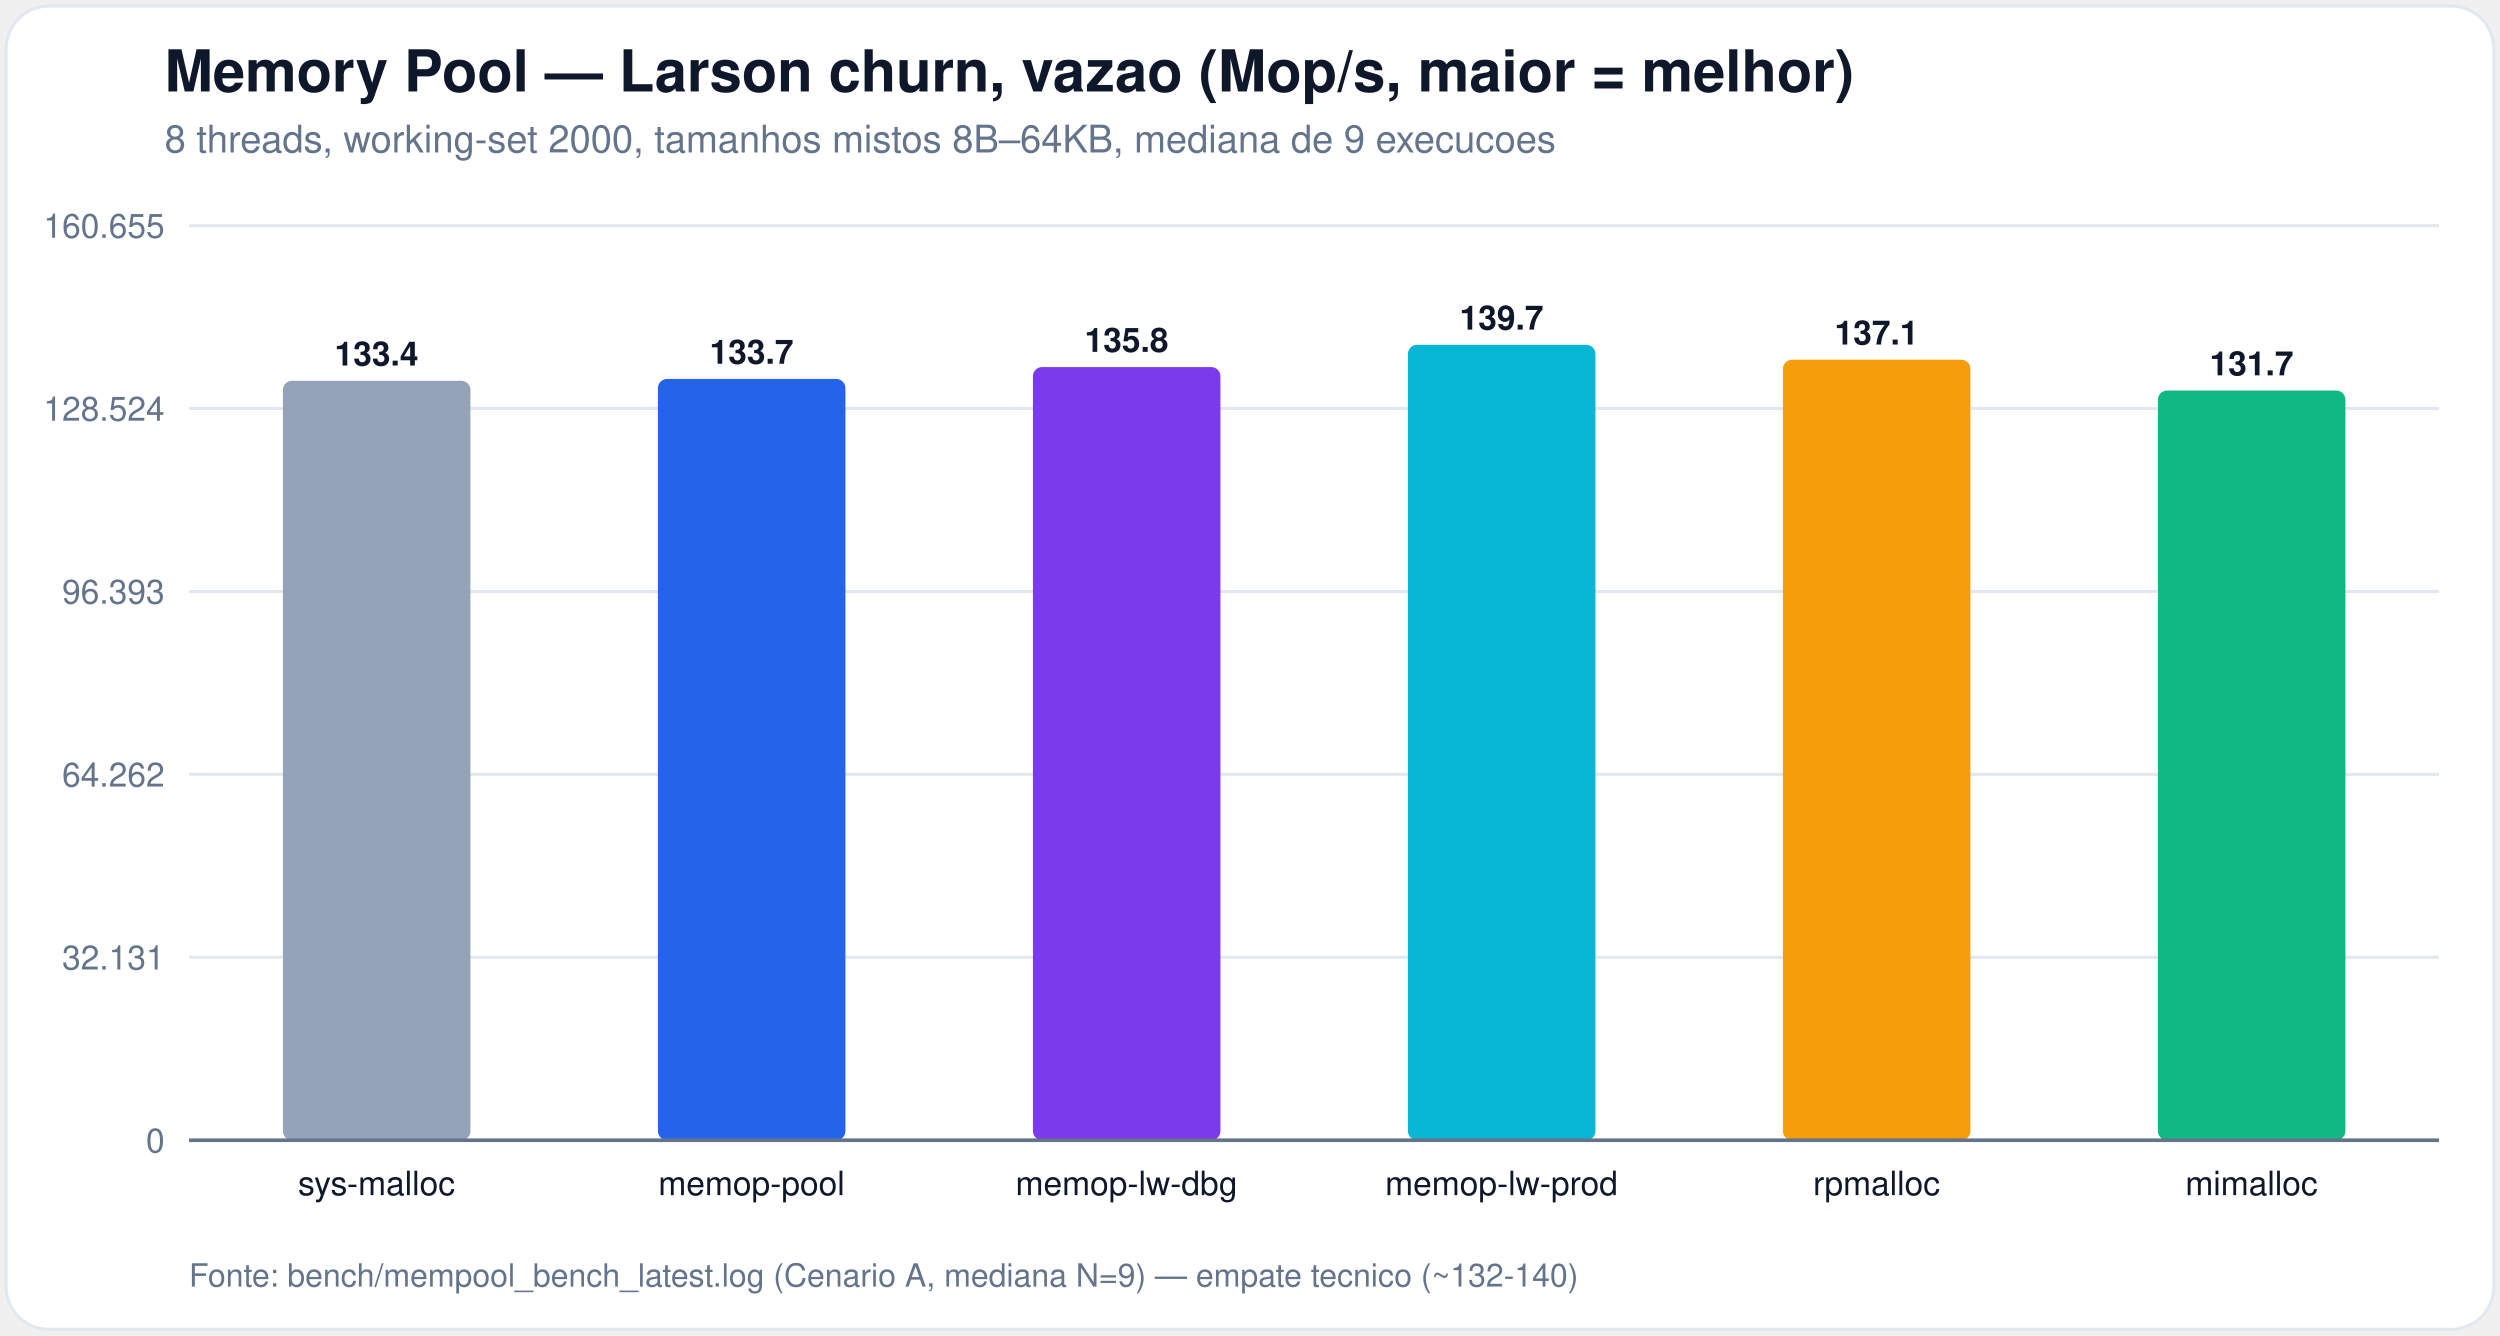
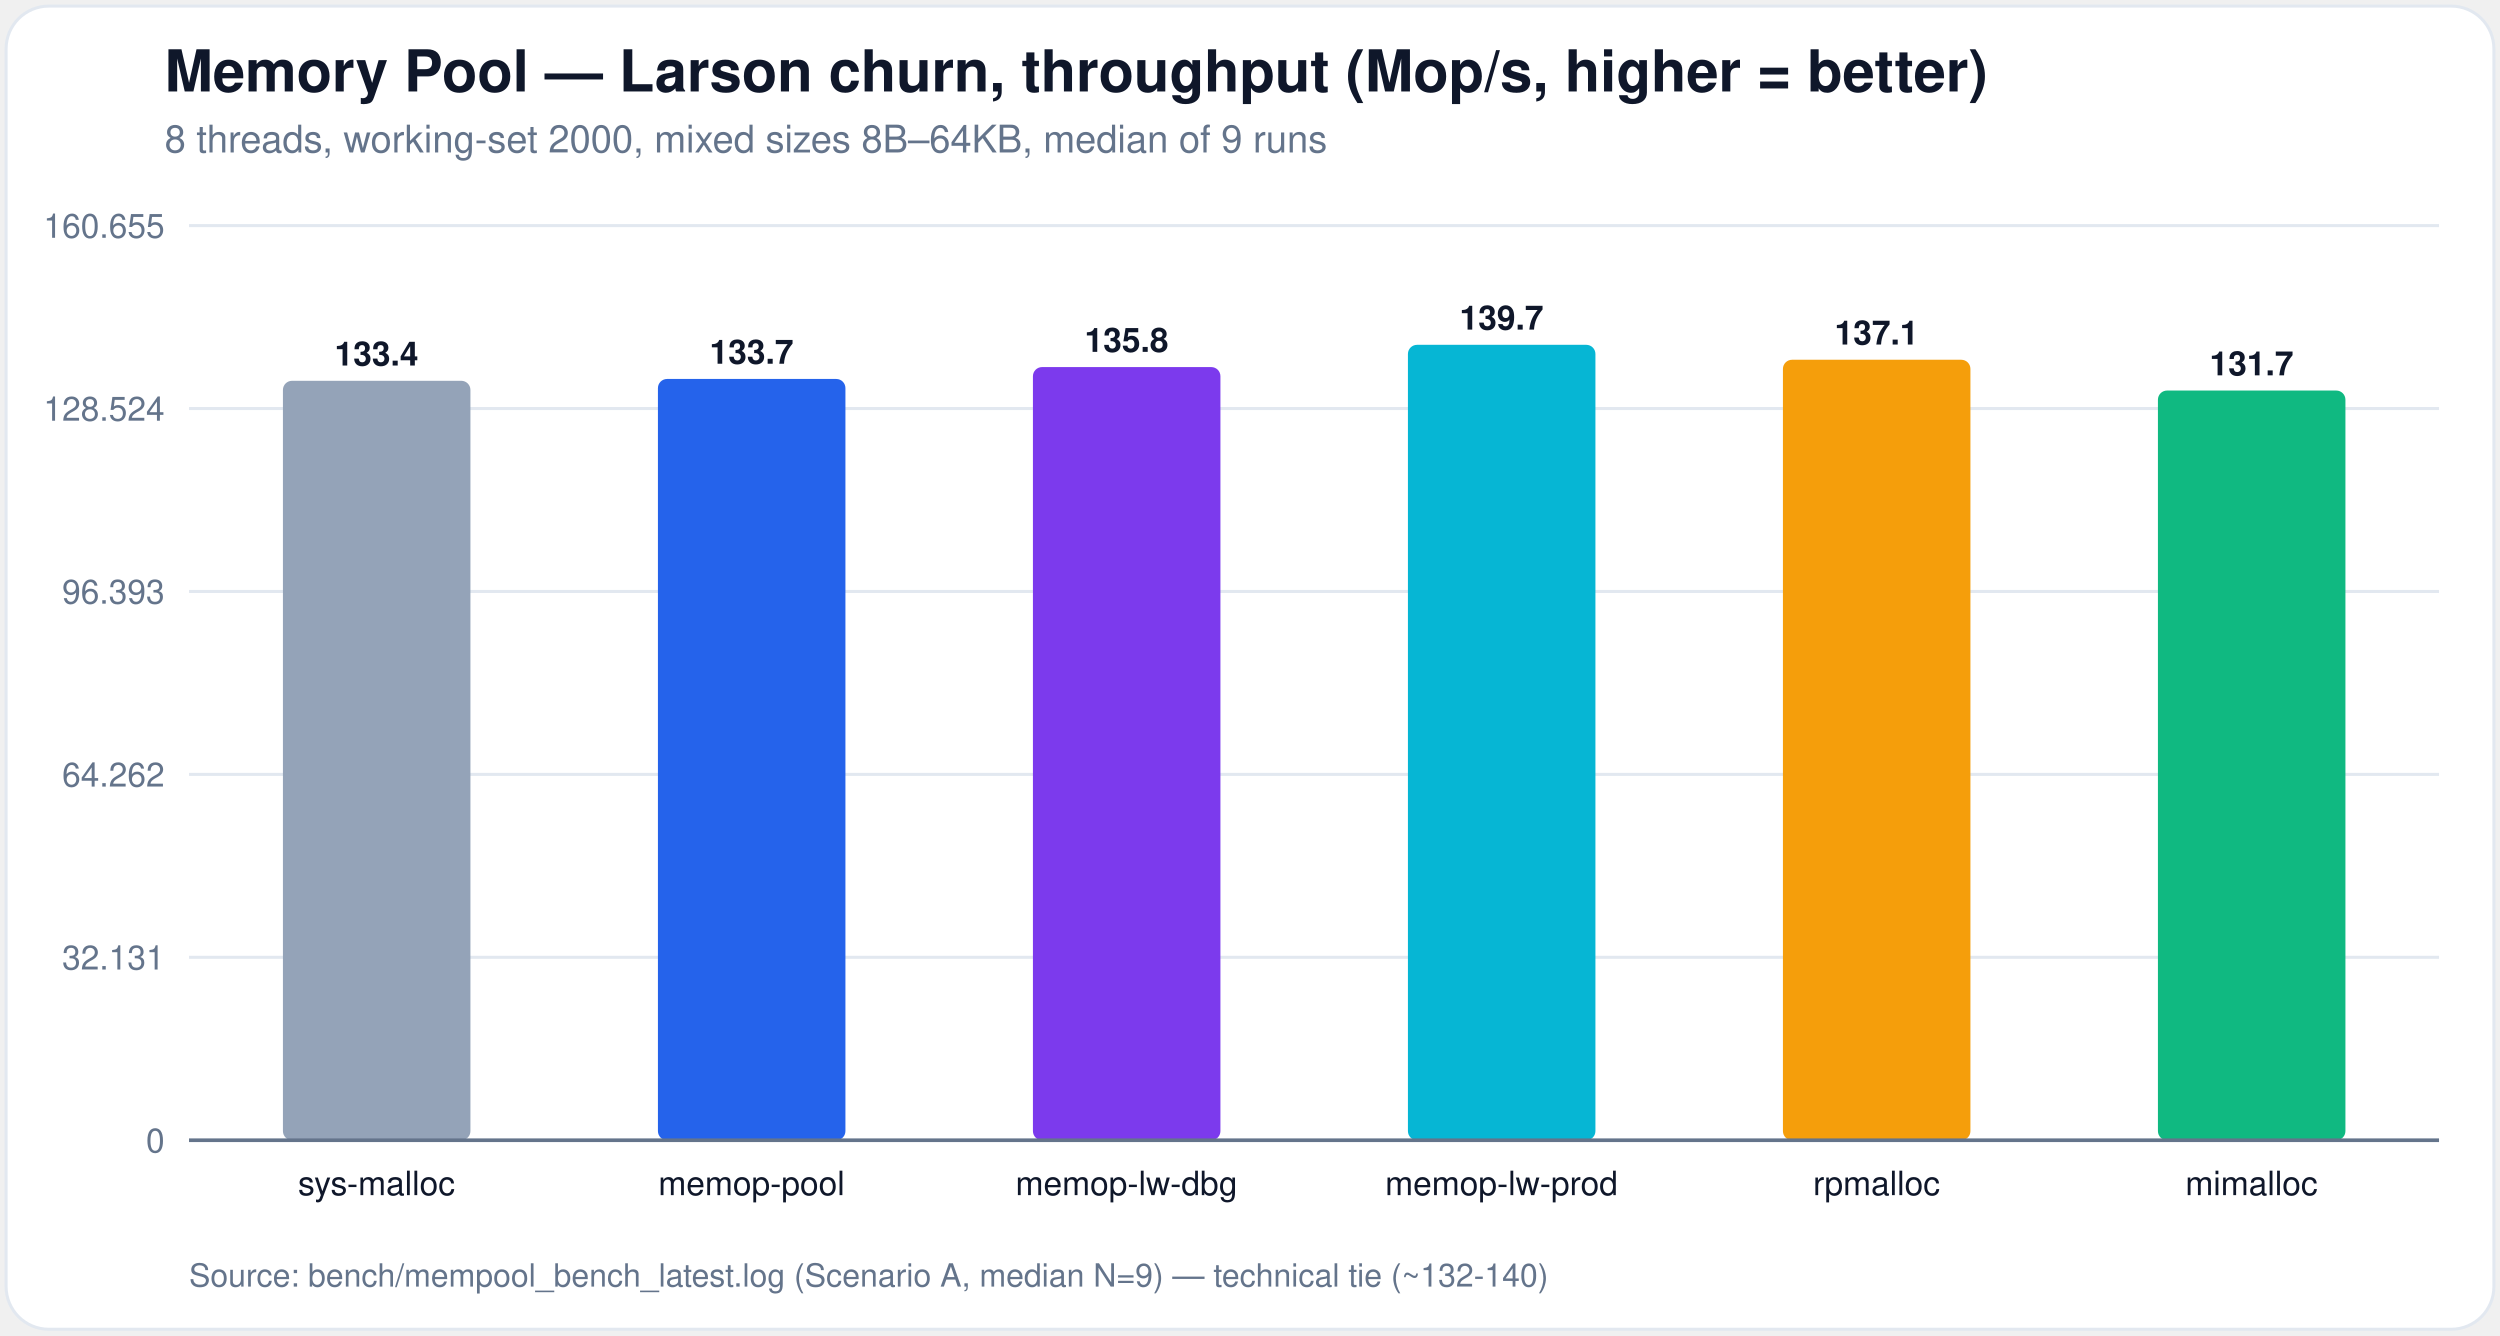
<svg xmlns="http://www.w3.org/2000/svg" viewBox="0 0 820 438" font-family="Segoe UI, Helvetica, Arial, sans-serif">
  <rect x="2" y="2" width="816" height="434" rx="14" fill="#ffffff" stroke="#e2e8f0" />
-   <text x="54" y="30" font-size="19" font-weight="700" fill="#0f172a">Memory Pool — Larson churn, vazao (Mop/s, maior = melhor)</text>
-   <text x="54" y="50" font-size="12.5" fill="#64748b">8 threads, working-set 2000, tamanhos mistos 8B–64KB, mediana de 9 execucoes</text>
+   <text x="54" y="30" font-size="19" font-weight="700" fill="#0f172a">Memory Pool — Larson churn, throughput (Mop/s, higher = better)</text>
+   <text x="54" y="50" font-size="12.5" fill="#64748b">8 threads, working-set 2000, mixed sizes 8B–64KB, median of 9 runs</text>
  <line x1="62" y1="374.0" x2="800" y2="374.0" stroke="#e2e8f0" />
  <text x="54" y="378.0" font-size="11" text-anchor="end" fill="#64748b">0</text>
  <line x1="62" y1="314.0" x2="800" y2="314.0" stroke="#e2e8f0" />
  <text x="54" y="318.0" font-size="11" text-anchor="end" fill="#64748b">32.131</text>
  <line x1="62" y1="254.0" x2="800" y2="254.0" stroke="#e2e8f0" />
  <text x="54" y="258.0" font-size="11" text-anchor="end" fill="#64748b">64.262</text>
  <line x1="62" y1="194.0" x2="800" y2="194.0" stroke="#e2e8f0" />
  <text x="54" y="198.0" font-size="11" text-anchor="end" fill="#64748b">96.393</text>
  <line x1="62" y1="134.0" x2="800" y2="134.0" stroke="#e2e8f0" />
  <text x="54" y="138.0" font-size="11" text-anchor="end" fill="#64748b">128.524</text>
  <line x1="62" y1="74.0" x2="800" y2="74.0" stroke="#e2e8f0" />
  <text x="54" y="78.0" font-size="11" text-anchor="end" fill="#64748b">160.655</text>
  <rect x="92.8" y="124.9" width="61.5" height="249.1" rx="3" fill="#94a3b8" />
  <text x="123.5" y="119.9" font-size="11" text-anchor="middle" fill="#0f172a" font-weight="600">133.4</text>
  <text x="123.5" y="392.0" font-size="11" text-anchor="middle" fill="#0f172a">sys-malloc</text>
  <rect x="215.8" y="124.3" width="61.5" height="249.7" rx="3" fill="#2563eb" />
  <text x="246.5" y="119.3" font-size="11" text-anchor="middle" fill="#0f172a" font-weight="600">133.7</text>
  <text x="246.5" y="392.0" font-size="11" text-anchor="middle" fill="#0f172a">memop-pool</text>
  <rect x="338.8" y="120.4" width="61.5" height="253.6" rx="3" fill="#7c3aed" />
  <text x="369.5" y="115.4" font-size="11" text-anchor="middle" fill="#0f172a" font-weight="600">135.8</text>
  <text x="369.5" y="392.0" font-size="11" text-anchor="middle" fill="#0f172a">memop-lw-dbg</text>
  <rect x="461.8" y="113.1" width="61.5" height="260.9" rx="3" fill="#06b6d4" />
  <text x="492.5" y="108.1" font-size="11" text-anchor="middle" fill="#0f172a" font-weight="600">139.7</text>
  <text x="492.5" y="392.0" font-size="11" text-anchor="middle" fill="#0f172a">memop-lw-prod</text>
  <rect x="584.8" y="118.0" width="61.5" height="256.0" rx="3" fill="#f59e0b" />
  <text x="615.5" y="113.0" font-size="11" text-anchor="middle" fill="#0f172a" font-weight="600">137.1</text>
  <text x="615.5" y="392.0" font-size="11" text-anchor="middle" fill="#0f172a">rpmalloc</text>
  <rect x="707.8" y="128.1" width="61.5" height="245.9" rx="3" fill="#10b981" />
  <text x="738.5" y="123.1" font-size="11" text-anchor="middle" fill="#0f172a" font-weight="600">131.7</text>
  <text x="738.5" y="392.0" font-size="11" text-anchor="middle" fill="#0f172a">mimalloc</text>
  <line x1="62" y1="374" x2="800" y2="374" stroke="#64748b" stroke-width="1.2" />
-   <text x="62" y="422" font-size="10.5" fill="#64748b">Fonte: bench/mempool_bench_latest.log (Cenario A, mediana N=9) — empate tecnico (~132-140)</text>
+   <text x="62" y="422" font-size="10.5" fill="#64748b">Source: bench/mempool_bench_latest.log (Scenario A, median N=9) — technical tie (~132-140)</text>
</svg>
